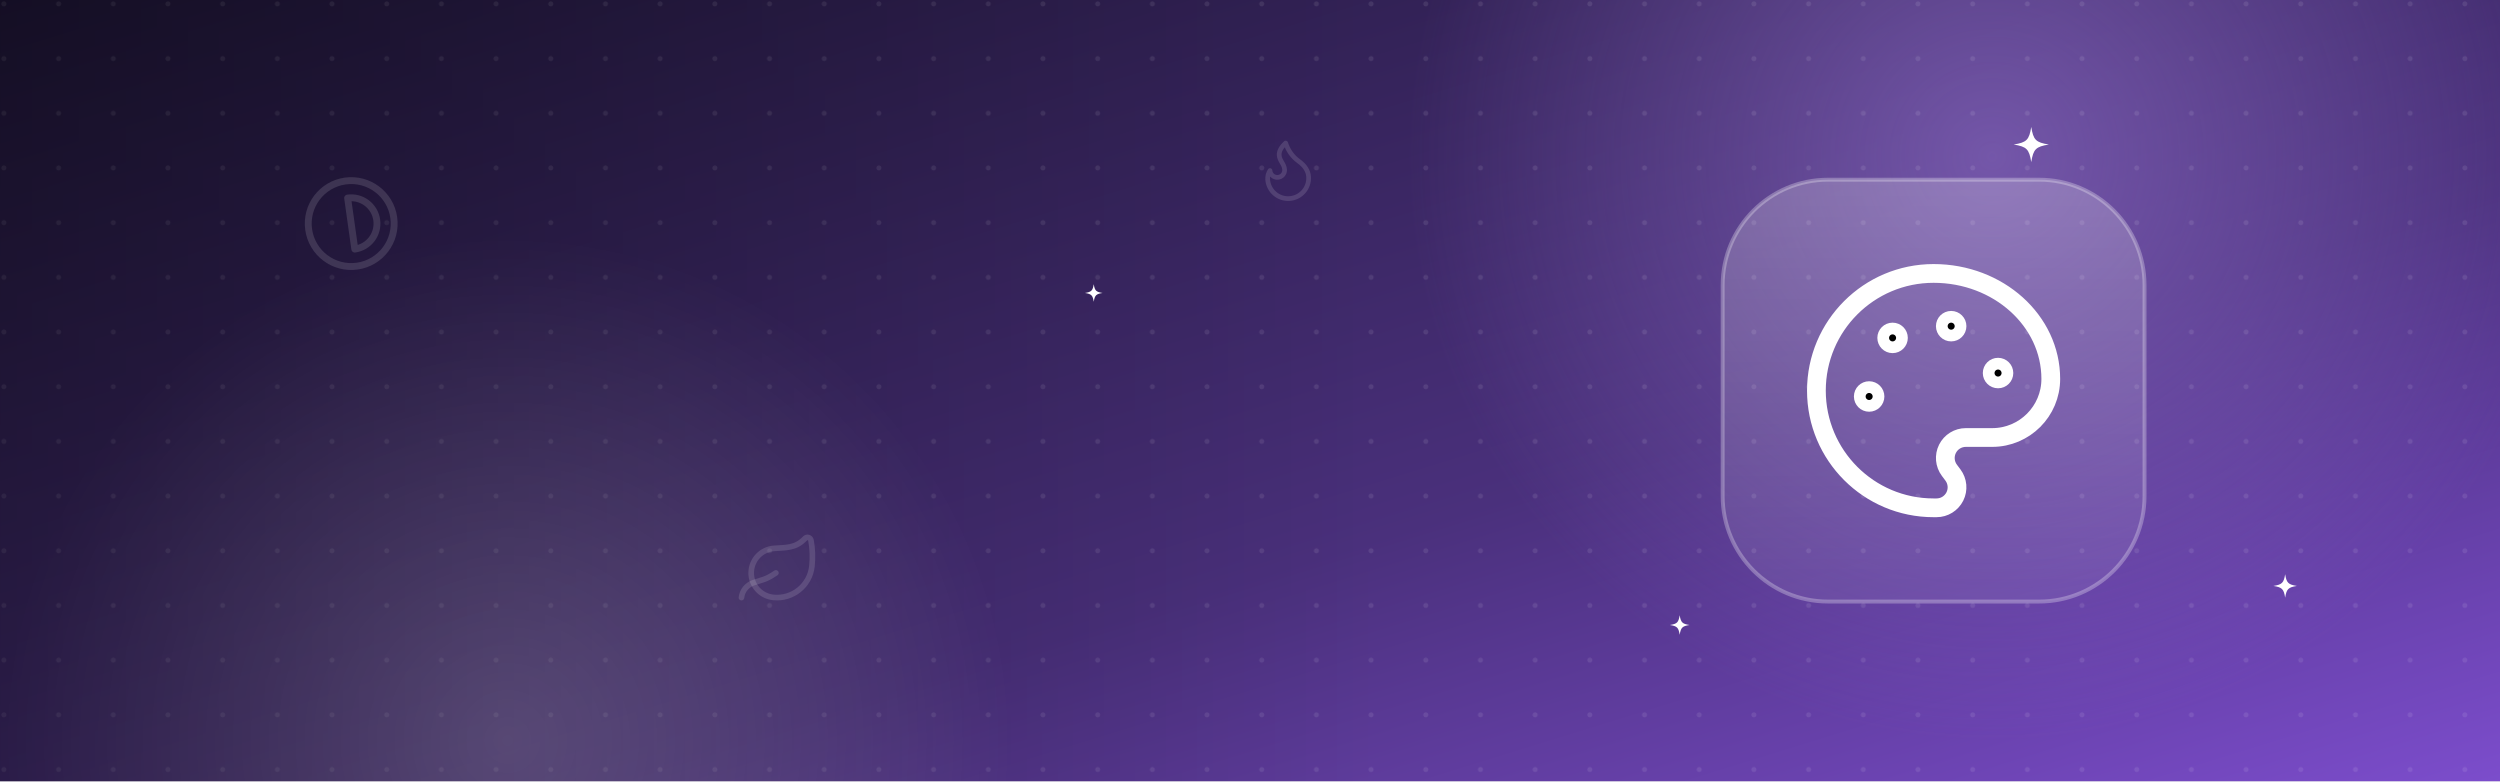
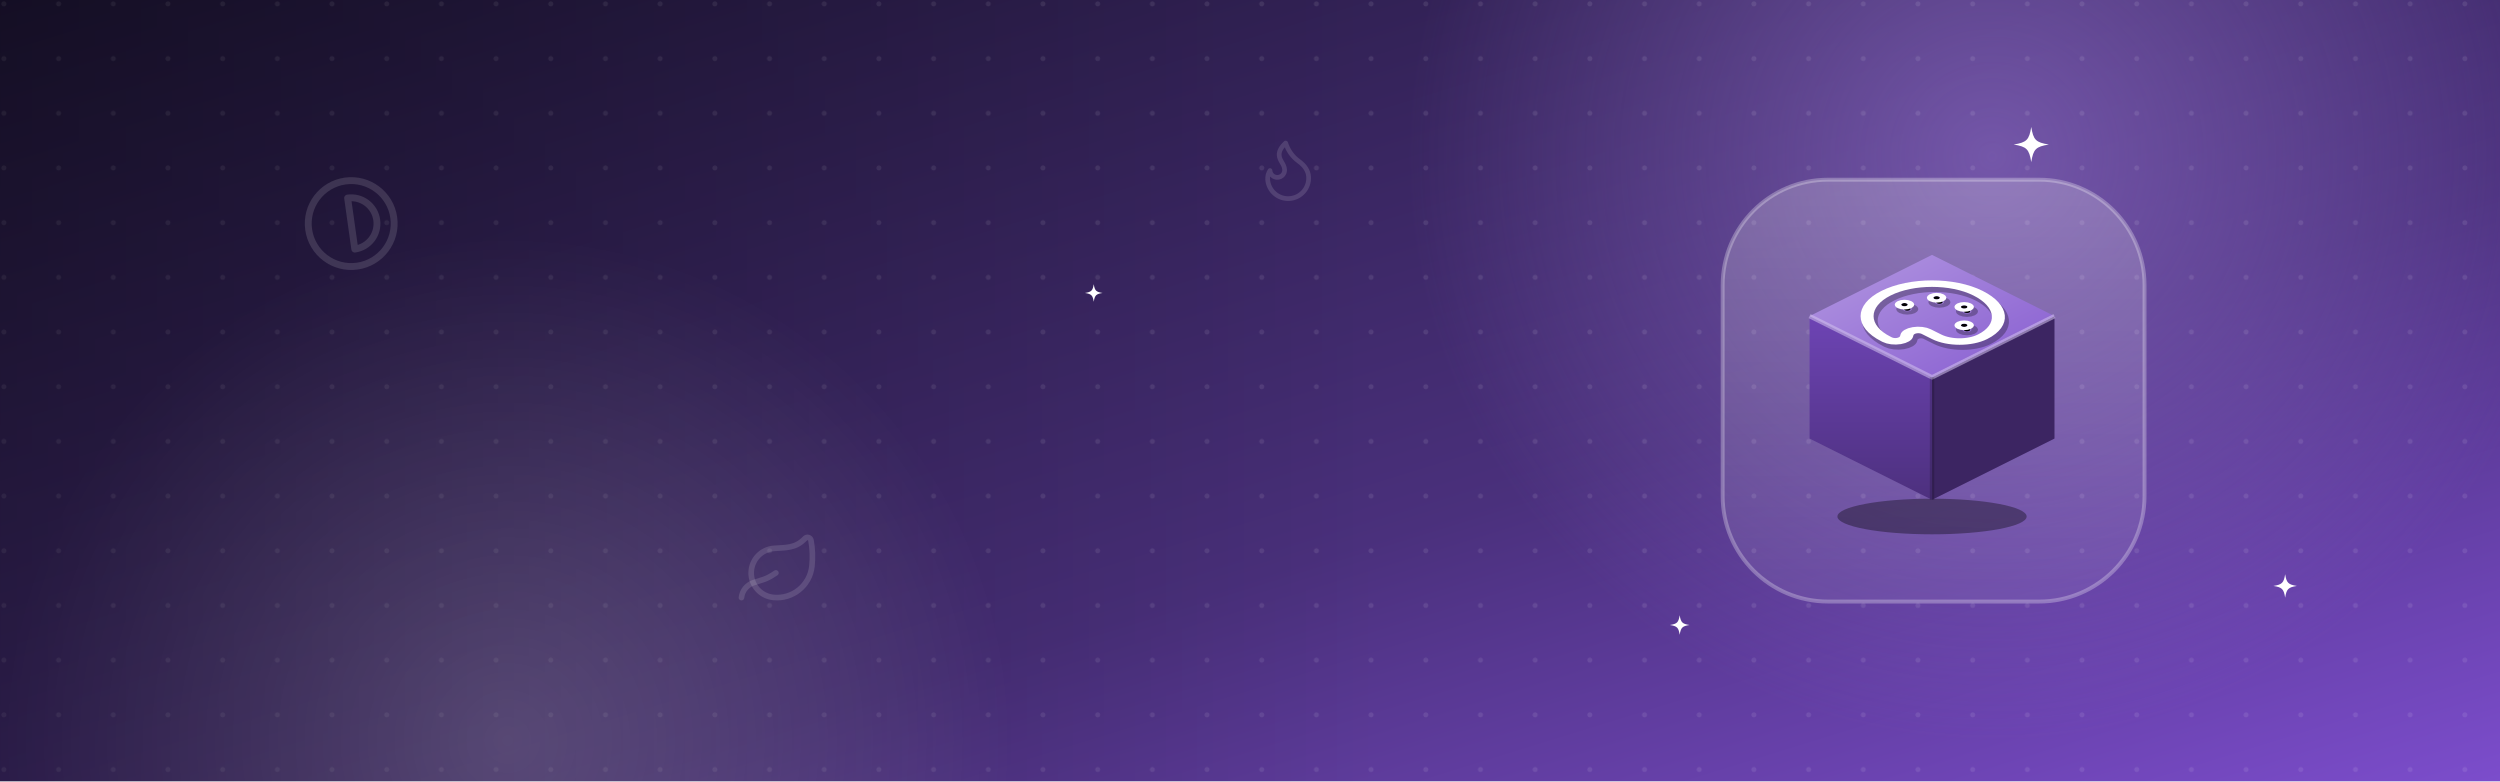
<svg xmlns="http://www.w3.org/2000/svg" viewBox="0 0 1280 400" role="img" aria-hidden="true">
  <defs>
    <linearGradient id="bg" x1="0" y1="0" x2="1" y2="1">
      <stop offset="0" stop-color="#1f1637" />
      <stop offset=".62" stop-color="#4a307c" />
      <stop offset="1" stop-color="#7c4dcc" />
    </linearGradient>
    <radialGradient id="o1">
      <stop offset="0" stop-color="#9d7ad9" stop-opacity=".55" />
      <stop offset="1" stop-color="#9d7ad9" stop-opacity="0" />
    </radialGradient>
    <radialGradient id="o2">
      <stop offset="0" stop-color="#ffffff" stop-opacity=".22" />
      <stop offset="1" stop-color="#ffffff" stop-opacity="0" />
    </radialGradient>
    <pattern id="dots" width="28" height="28" patternUnits="userSpaceOnUse">
      <circle cx="2" cy="2" r="1.3" fill="#ffffff" fill-opacity=".09" />
    </pattern>
    <linearGradient id="glass" x1="0" y1="0" x2="0" y2="1">
      <stop offset="0" stop-color="#ffffff" stop-opacity=".22" />
      <stop offset="1" stop-color="#ffffff" stop-opacity=".06" />
    </linearGradient>
    <linearGradient id="fade" x1="0" y1="0" x2="1" y2="0">
      <stop offset="0" stop-color="#000" stop-opacity=".35" />
      <stop offset=".55" stop-color="#000" stop-opacity="0" />
    </linearGradient>
+     <linearGradient id="bbt" x1="0" y1="0" x2="1" y2="1">
+       <stop offset="0" stop-color="#b398e1" />
+       <stop offset="1" stop-color="#865bd0" />
+     </linearGradient>
+     <linearGradient id="bbl" x1="0" y1="0" x2="0" y2="1">
+       <stop offset="0" stop-color="#6d44b4" />
+       <stop offset="1" stop-color="#4d307e" />
+     </linearGradient>
+     <linearGradient id="bbsh" x1="0" y1="0" x2="1" y2="0">
+       <stop offset="0" stop-color="#fff" stop-opacity="0" />
+       <stop offset=".5" stop-color="#fff" stop-opacity=".55" />
+       <stop offset="1" stop-color="#fff" stop-opacity="0" />
+     </linearGradient>
+     <clipPath id="bbc">
+       <path d="M32 10 L54 21 L32 32 L10 21 Z" />
+     </clipPath>
  </defs>
  <style>.b1,.b2,.f,.s,.k{transform-box:fill-box;transform-origin:50% 50%}
@keyframes b1{to{transform:translate(-90px,40px) scale(1.15)}}@keyframes b2{to{transform:translate(70px,-30px) scale(.9)}}
@keyframes f{0%,100%{transform:translateY(0)}50%{transform:translateY(-10px)}}
@keyframes s{0%,100%{opacity:.25;transform:scale(.5) rotate(0)}50%{opacity:.95;transform:scale(1) rotate(45deg)}}
@keyframes k{0%,100%{transform:translateY(0)}50%{transform:translateY(-6px)}}
.b1{animation:b1 16s ease-in-out infinite alternate}.b2{animation:b2 19s ease-in-out infinite alternate}
.f{animation:f 9s ease-in-out infinite}.f1{animation-duration:11s;animation-delay:-3s}.f2{animation-duration:13s;animation-delay:-6s}
.s{animation:s 3.4s ease-in-out infinite}.k{animation:k 6s ease-in-out infinite}
- @media (prefers-reduced-motion:reduce){.b1,.b2,.f,.s,.k{animation:none!important}}</style>
+ @media (prefers-reduced-motion:reduce){.b1,.b2,.f,.s,.k{animation:none!important}}.bbbob,.bbshadow{transform-box:fill-box;transform-origin:50% 50%}@keyframes bbb{0%,100%{transform:translateY(0)}50%{transform:translateY(-2.2px)}}@keyframes bbsd{0%,100%{transform:scaleX(1);opacity:.35}50%{transform:scaleX(.86);opacity:.22}}@keyframes bbs{0%,55%{transform:translateX(0)}100%{transform:translateX(78px)}}@keyframes bbg{0%,100%{opacity:.9}50%{opacity:1}}.bbbob{animation:bbb 4.2s ease-in-out infinite}.bbshadow{animation:bbsd 4.2s ease-in-out infinite}.bbshine{animation:bbs 5.5s ease-in-out infinite}.bbglow{animation:bbg 4.2s ease-in-out infinite}</style>
  <rect width="1280" height="400" fill="url(#bg)" />
  <circle class="b1" cx="1020" cy="80" r="300" fill="url(#o1)" />
  <circle class="b2" cx="260" cy="380" r="260" fill="url(#o2)" />
  <rect width="1280" height="400" fill="url(#dots)" />
  <rect width="1280" height="400" fill="url(#fade)" />
  <g transform="translate(150 92) rotate(-8) scale(2.2)">
    <g class="f f0" fill="none" stroke="#ffffff" stroke-opacity=".13" stroke-width="1.6" stroke-linecap="round" stroke-linejoin="round">
      <circle cx="12" cy="12" r="10" />
      <path d="M12 18a6 6 0 0 0 0-12v12z" />
    </g>
  </g>
  <g transform="translate(380 268) rotate(6) scale(1.8)">
    <g class="f f1" fill="none" stroke="#ffffff" stroke-opacity=".13" stroke-width="1.6" stroke-linecap="round" stroke-linejoin="round">
      <path d="M11 20a10 10 0 0010-10 25.9 25.9 0 00-1.04-7.281 1 1 0 00-1.755-.325C15.833 5.5 13 5.5 9.8 6.1A7 7 0 0011 20" />
      <path d="M2 21a5 5 0 012.911-4.544C7.613 15.212 8.351 15.24 11 13" />
    </g>
  </g>
  <g transform="translate(640 70) rotate(-4) scale(1.5)">
    <g class="f f2" fill="none" stroke="#ffffff" stroke-opacity=".13" stroke-width="1.6" stroke-linecap="round" stroke-linejoin="round">
      <path d="M12 3q1 4 4 6.5t3 5.5a1 1 0 0 1-14 0 5 5 0 0 1 1-3 1 1 0 0 0 5 0c0-2-1.5-3-1.5-5q0-2 2.5-4" />
    </g>
  </g>
  <g class="k">
    <rect x="882" y="92" width="216" height="216" rx="54" fill="url(#glass)" stroke="#ffffff" stroke-opacity=".28" stroke-width="2" />
-     <g transform="translate(918 128) scale(6)" fill="none" stroke="#ffffff" stroke-width="1.6" stroke-linecap="round" stroke-linejoin="round">
-       <path d="M12 22a1 1 0 0 1 0-20 10 9 0 0 1 10 9 5 5 0 0 1-5 5h-2.25a1.75 1.75 0 0 0-1.4 2.8l.3.4a1.75 1.75 0 0 1-1.4 2.8z" />
-       <circle cx="13.5" cy="6.5" r=".5" fill="currentColor" />
-       <circle cx="17.5" cy="10.5" r=".5" fill="currentColor" />
-       <circle cx="6.5" cy="12.5" r=".5" fill="currentColor" />
-       <circle cx="8.5" cy="7.5" r=".5" fill="currentColor" />
+     <g transform="translate(898 102) scale(2.85)">
+       <g class="bbbob">
+         <ellipse cx="32" cy="57" rx="17" ry="3.2" fill="#000" opacity=".35" class="bbshadow" />
+         <path d="M10 21 L32 32 V54 L10 43 Z" fill="url(#bbl)" />
+         <path d="M54 21 L32 32 V54 L54 43 Z" fill="#3c2562" />
+         <path d="M32 10 L54 21 L32 32 L10 21 Z" fill="url(#bbt)" />
+         <path d="M10 21 L32 32 L54 21" fill="none" stroke="#d1c1ed" stroke-opacity=".55" stroke-width=".8" stroke-linejoin="round" />
+         <path d="M32 32 V54" stroke="#000" stroke-opacity=".18" stroke-width=".8" />
+         <g clip-path="url(#bbc)">
+           <rect class="bbshine" x="-14" y="6" width="14" height="30" fill="url(#bbsh)" transform="skewX(-25)" />
+         </g>
+         <g transform="translate(.5 .8)">
+           <g transform="matrix(0.825 0.4125 -0.825 0.4125 32 11.100)" fill="none" stroke="#000" stroke-opacity=".28" stroke-width="2.4" stroke-linecap="round" stroke-linejoin="round">
+             <path d="M12 22a1 1 0 0 1 0-20 10 9 0 0 1 10 9 5 5 0 0 1-5 5h-2.25a1.75 1.75 0 0 0-1.4 2.8l.3.4a1.75 1.75 0 0 1-1.4 2.8z" />
+             <circle cx="13.5" cy="6.5" r=".5" fill="currentColor" />
+             <circle cx="17.5" cy="10.5" r=".5" fill="currentColor" />
+             <circle cx="6.5" cy="12.5" r=".5" fill="currentColor" />
+             <circle cx="8.5" cy="7.5" r=".5" fill="currentColor" />
+           </g>
+         </g>
+         <g class="bbglow" transform="matrix(0.825 0.4125 -0.825 0.4125 32 11.100)" fill="none" stroke="#fff" stroke-width="2" stroke-linecap="round" stroke-linejoin="round">
+           <path d="M12 22a1 1 0 0 1 0-20 10 9 0 0 1 10 9 5 5 0 0 1-5 5h-2.25a1.75 1.75 0 0 0-1.4 2.8l.3.4a1.75 1.75 0 0 1-1.4 2.8z" />
+           <circle cx="13.5" cy="6.5" r=".5" fill="currentColor" />
+           <circle cx="17.5" cy="10.5" r=".5" fill="currentColor" />
+           <circle cx="6.5" cy="12.5" r=".5" fill="currentColor" />
+           <circle cx="8.5" cy="7.5" r=".5" fill="currentColor" />
+         </g>
+       </g>
    </g>
  </g>
  <g transform="translate(1040 74) scale(0.9)">
    <path class="s" style="animation-delay:0s" d="M0 -10 C1.2 -2.6 2.6 -1.2 10 0 C2.6 1.2 1.2 2.6 0 10 C-1.2 2.6 -2.6 1.2 -10 0 C-2.6 -1.2 -1.2 -2.6 0 -10Z" fill="#ffffff" />
  </g>
  <g transform="translate(1170 300) scale(0.6)">
    <path class="s" style="animation-delay:1.1s" d="M0 -10 C1.2 -2.6 2.6 -1.2 10 0 C2.6 1.2 1.2 2.6 0 10 C-1.2 2.6 -2.6 1.2 -10 0 C-2.6 -1.2 -1.2 -2.6 0 -10Z" fill="#ffffff" />
  </g>
  <g transform="translate(860 320) scale(0.5)">
    <path class="s" style="animation-delay:2.2s" d="M0 -10 C1.2 -2.6 2.6 -1.2 10 0 C2.6 1.2 1.2 2.6 0 10 C-1.2 2.6 -2.6 1.2 -10 0 C-2.6 -1.2 -1.2 -2.6 0 -10Z" fill="#ffffff" />
  </g>
  <g transform="translate(560 150) scale(0.45)">
    <path class="s" style="animation-delay:0.6s" d="M0 -10 C1.2 -2.6 2.6 -1.2 10 0 C2.6 1.2 1.2 2.6 0 10 C-1.2 2.6 -2.6 1.2 -10 0 C-2.6 -1.2 -1.2 -2.6 0 -10Z" fill="#ffffff" />
  </g>
</svg>
